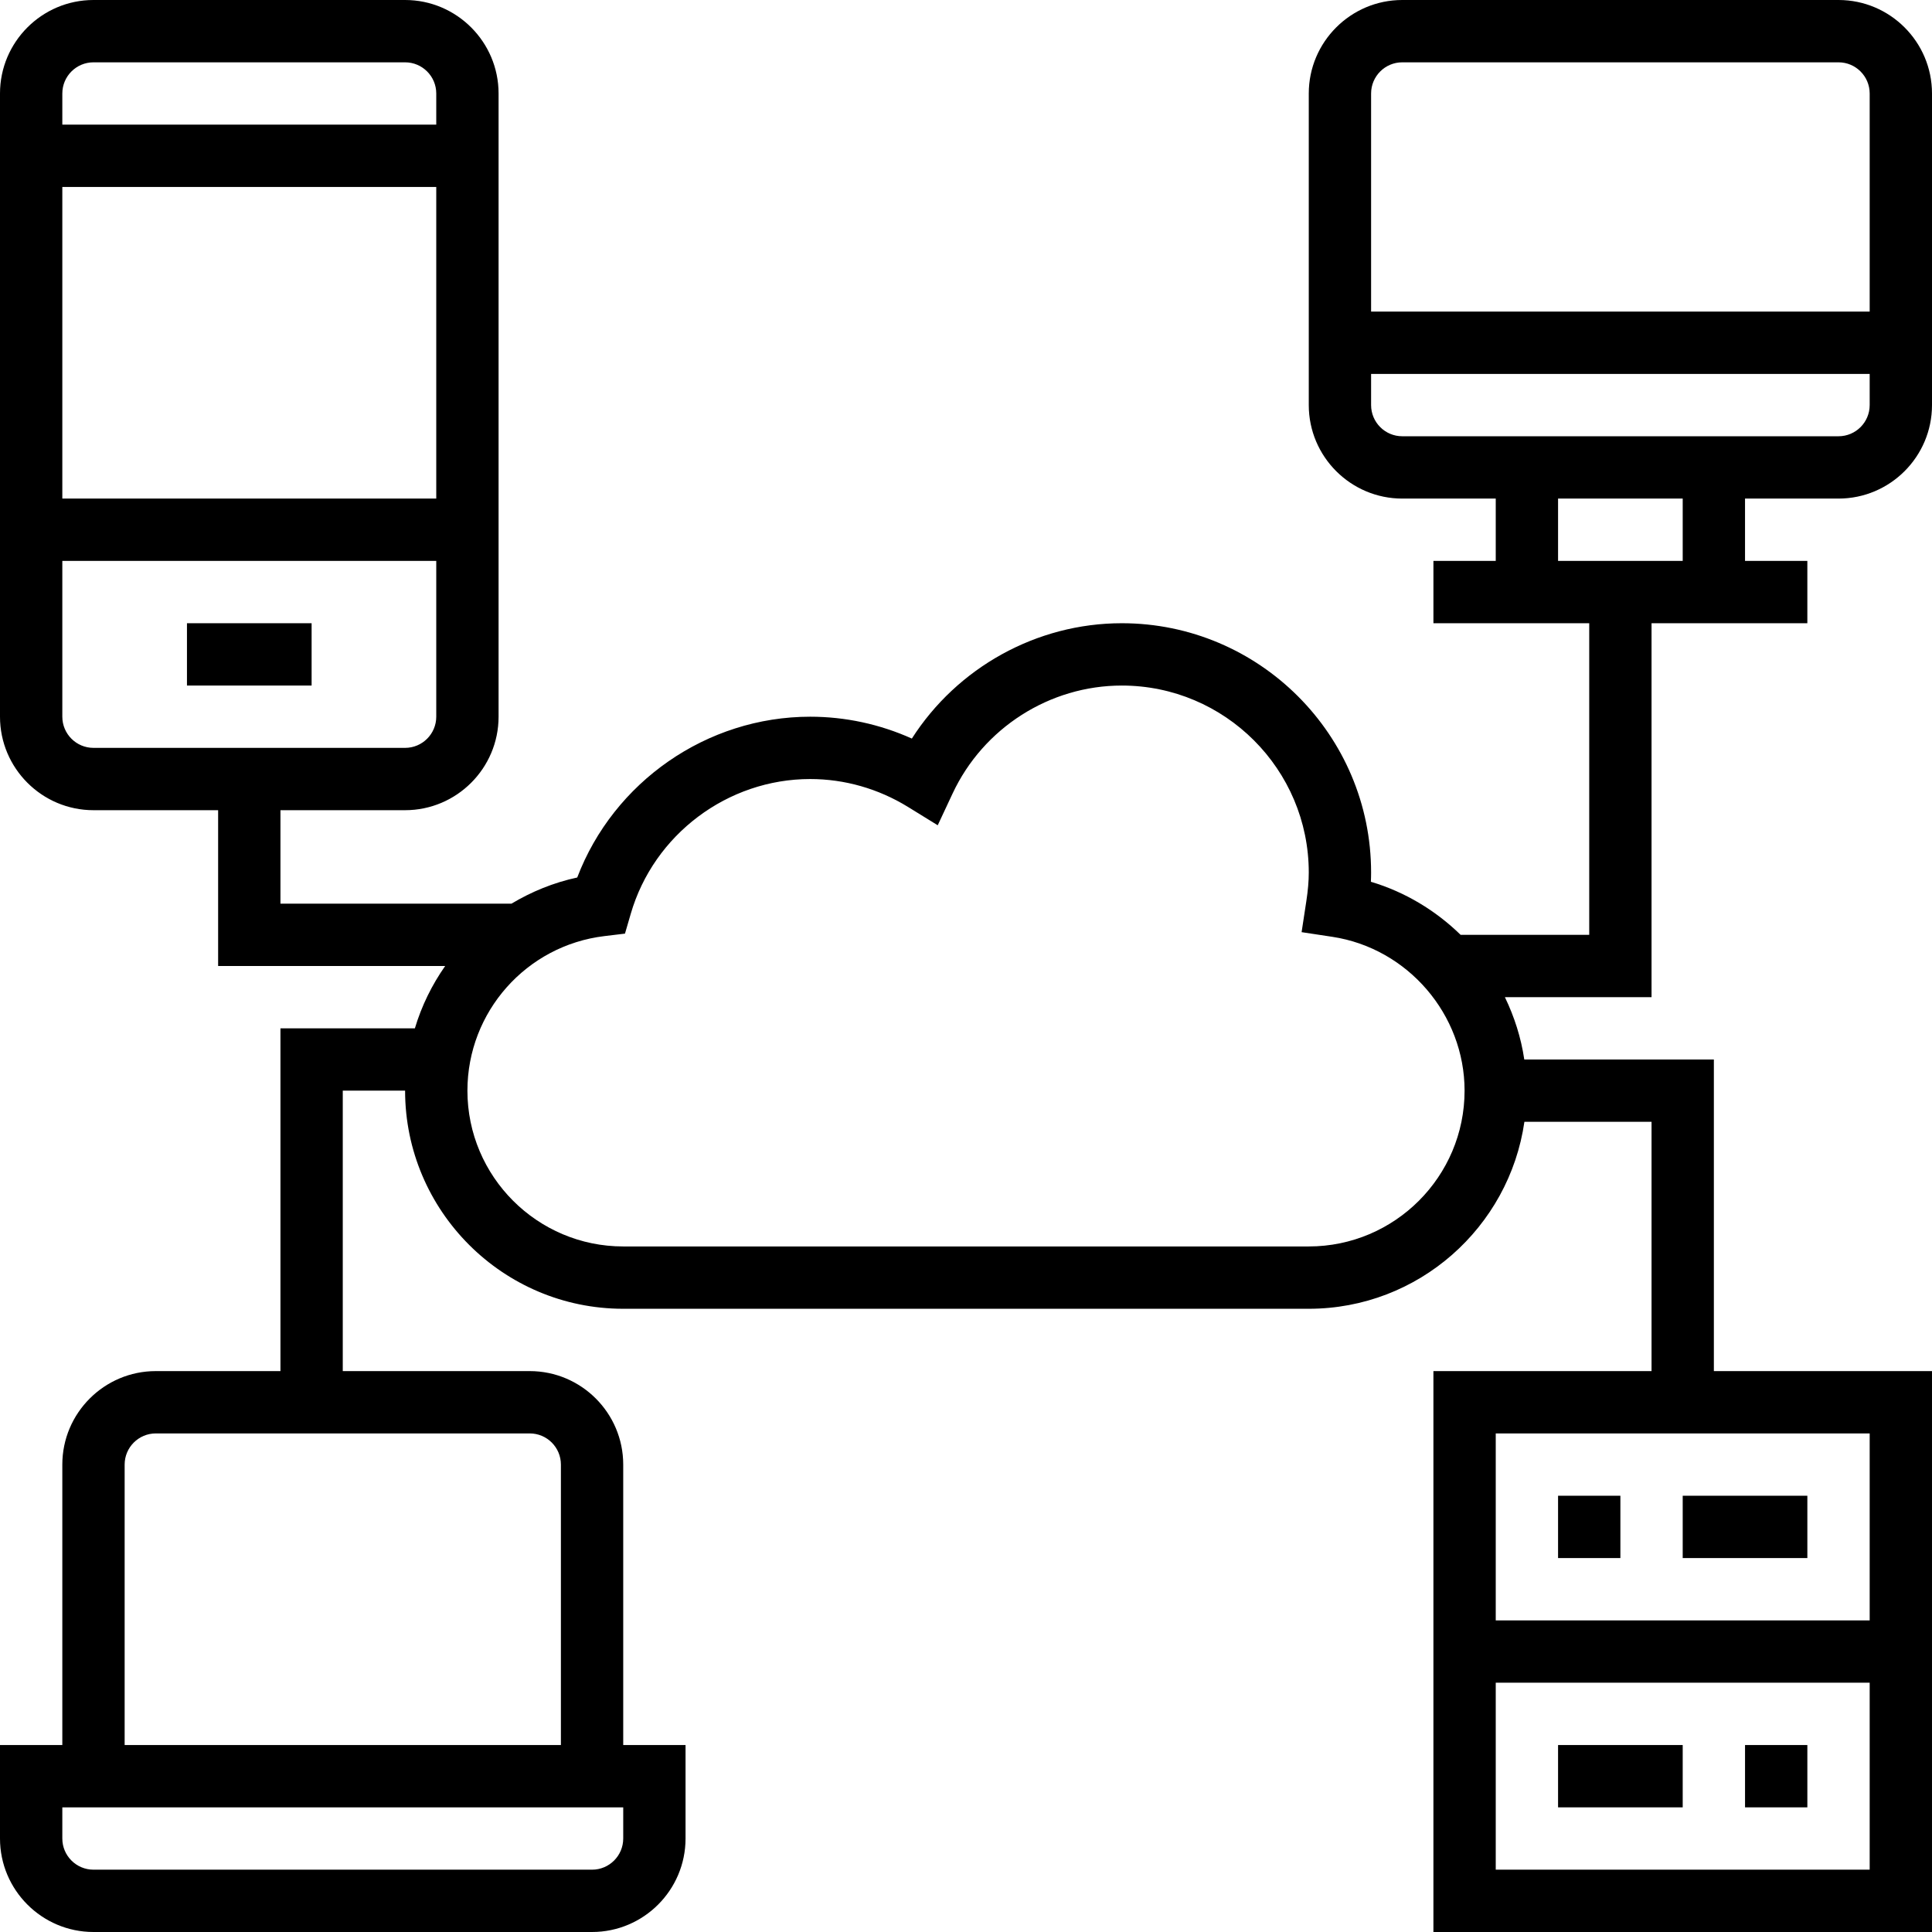
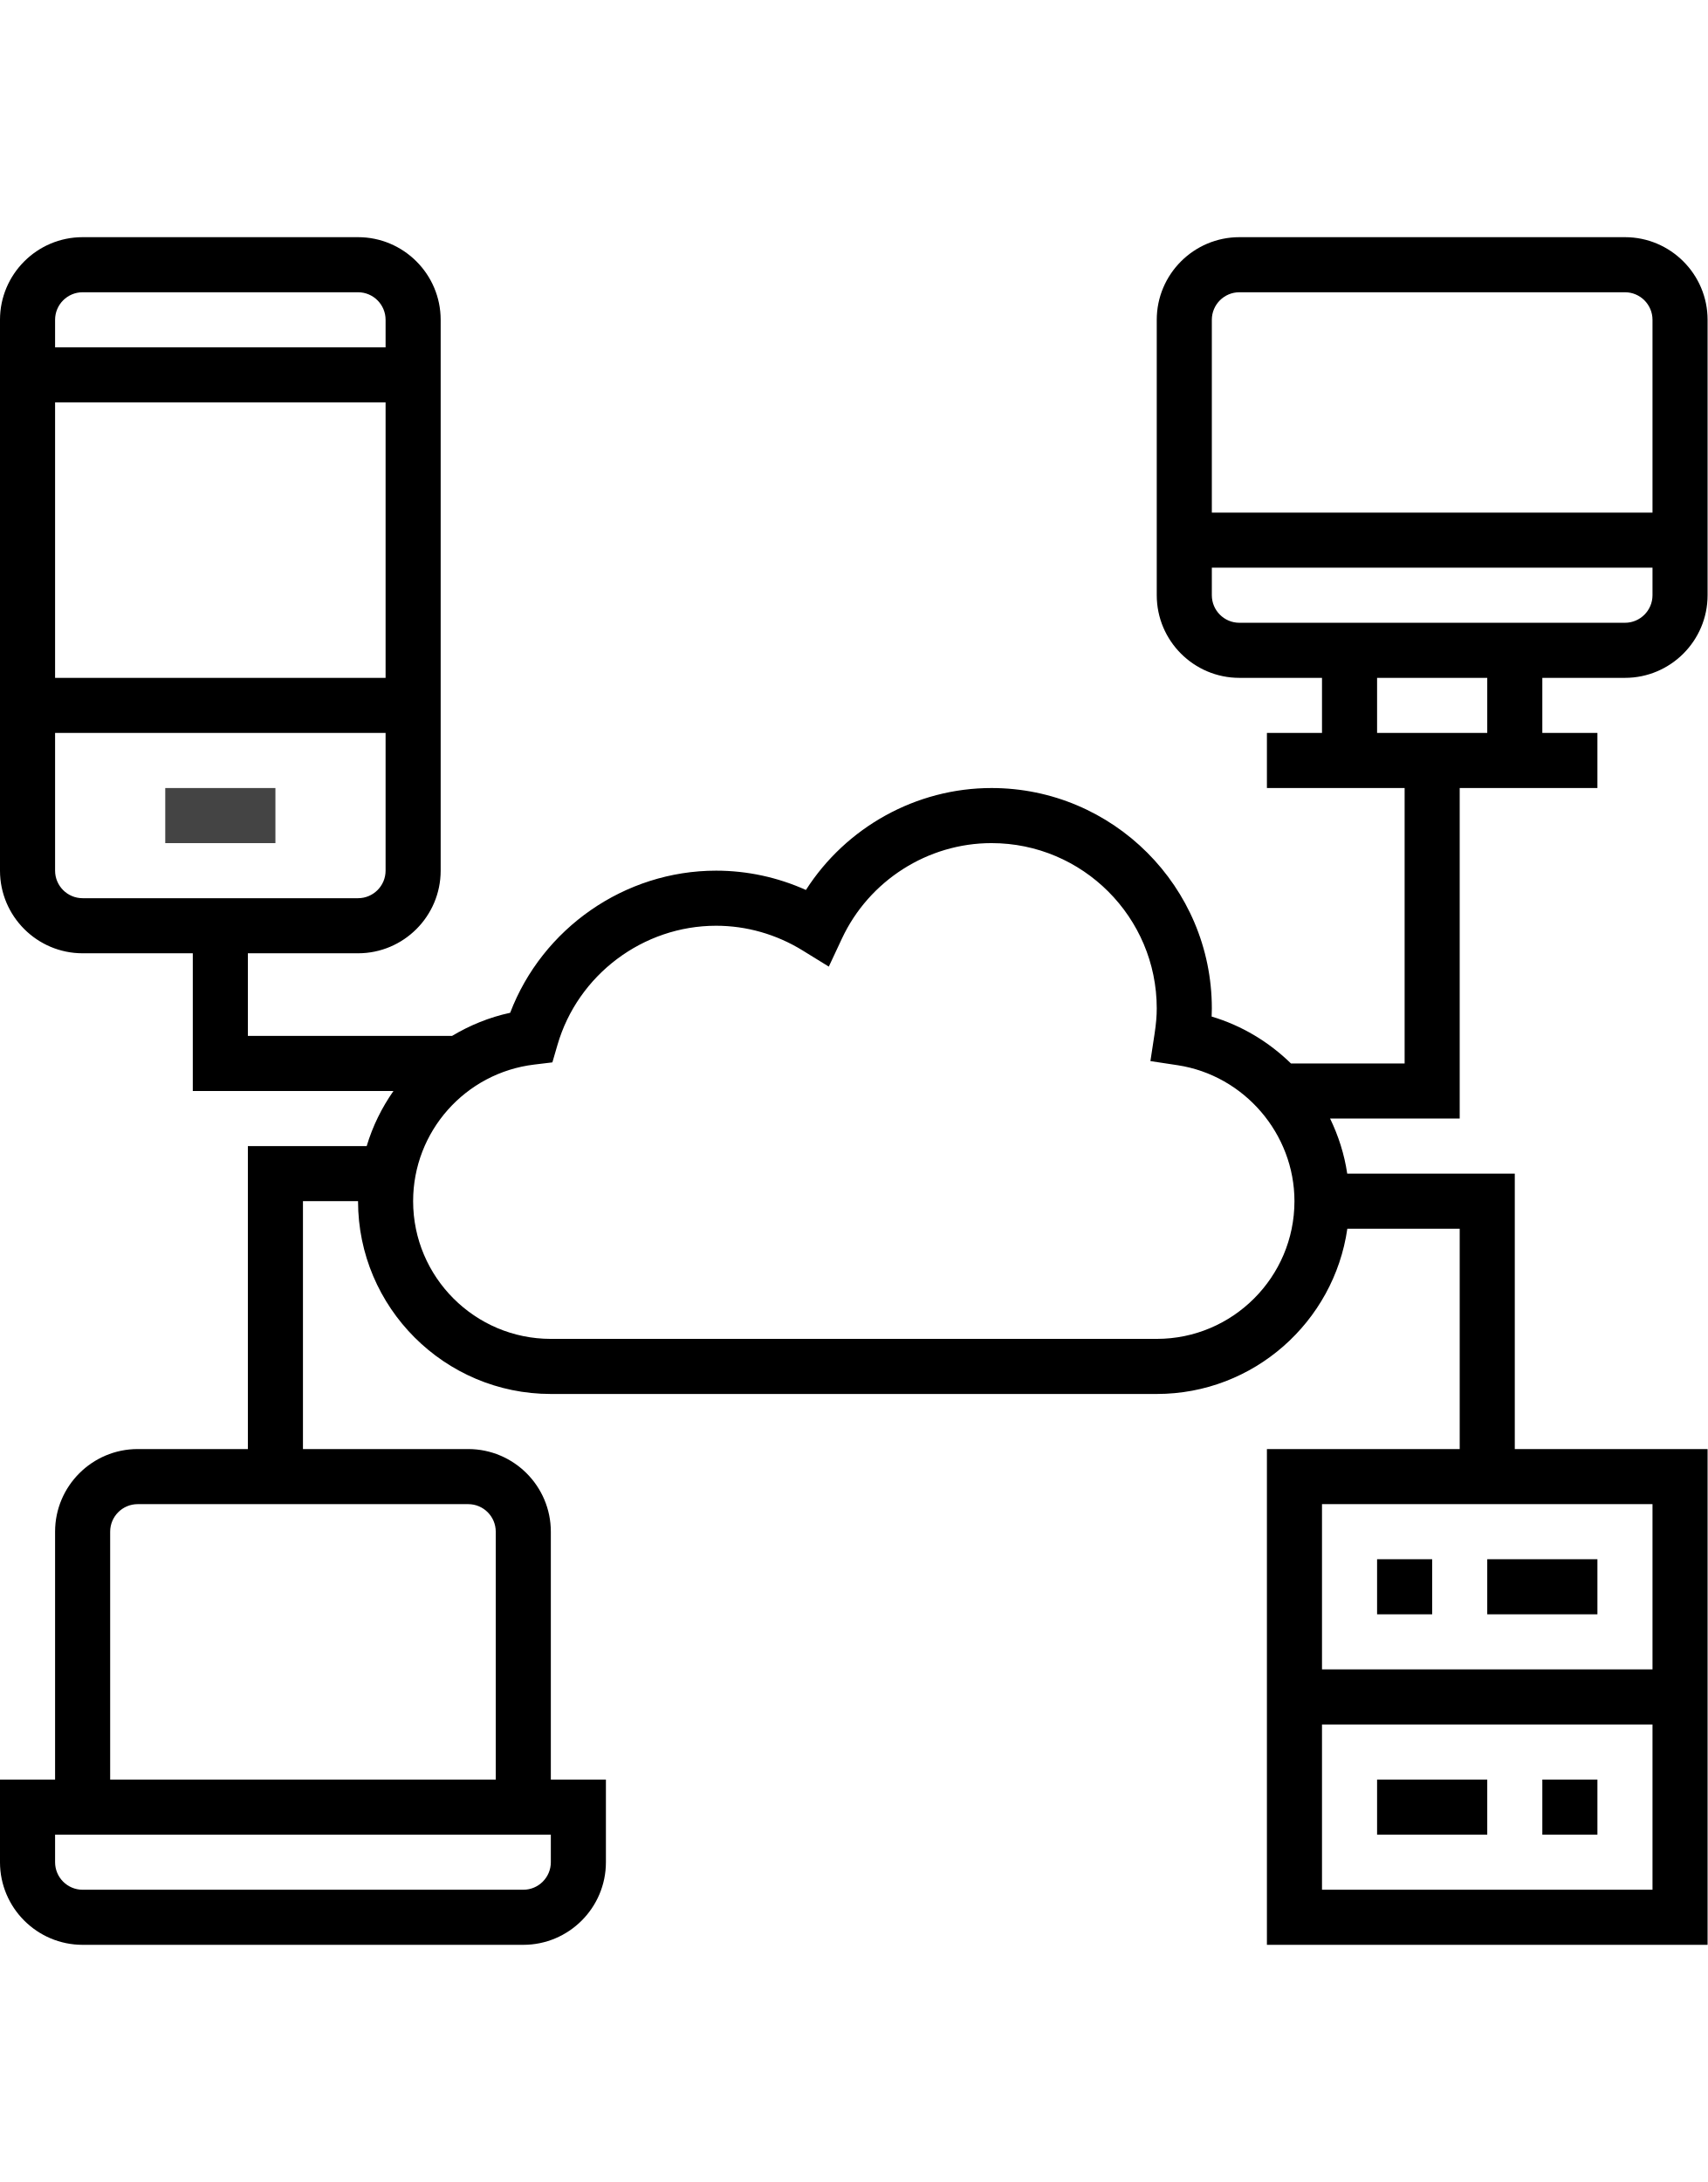
- <svg xmlns="http://www.w3.org/2000/svg" height="496pt" viewBox="0 0 496 496" width="496pt">
-   <path d="m48 160h32v16h-32zm0 0" />
+ <svg xmlns="http://www.w3.org/2000/svg" height="69" viewBox="0 0 496 496" width="54">
+   <path d="m48 160h32v16h-32zm0 0" fill="#444444" />
  <path d="m472 128c13.23 0 24-10.77 24-24v-80c0-13.23-10.77-24-24-24h-112c-13.23 0-24 10.77-24 24v80c0 13.23 10.77 24 24 24h24v16h-16v16h40v80h-33.016c-6.383-6.23-14.242-11-23.039-13.625.039-.809.055-1.59.055-2.375 0-35.289-28.711-64-64-64-21.895 0-42.246 11.391-53.902 29.609-8.211-3.688-17.09-5.609-26.098-5.609-26.551 0-50.457 16.734-59.809 41.281-6.078 1.305-11.742 3.641-16.887 6.719h-59.305v-24h32c13.23 0 24-10.77 24-24v-160c0-13.23-10.77-24-24-24h-80c-13.23 0-24 10.77-24 24v160c0 13.23 10.77 24 24 24h32v40h58.289c-3.402 4.855-6.043 10.215-7.777 16h-34.512v88h-32c-13.23 0-24 10.77-24 24v72h-16v24c0 13.23 10.77 24 24 24h128c13.23 0 24-10.77 24-24v-24h-16v-72c0-13.23-10.77-24-24-24h-48v-72h16c0 30.871 25.129 56 56 56h176c28.152 0 51.457-20.91 55.359-48h32.641v64h-56v144h128v-144h-56v-80h-48.672c-.832-5.633-2.559-10.992-4.977-16h37.648v-96h40v-16h-16v-16zm-360 0h-96v-80h96zm-88-112h80c4.414 0 8 3.586 8 8v8h-96v-8c0-4.414 3.586-8 8-8zm-8 168v-40h96v40c0 4.414-3.586 8-8 8h-80c-4.414 0-8-3.586-8-8zm144 288c0 4.414-3.586 8-8 8h-128c-4.414 0-8-3.586-8-8v-8h144zm-16-96v72h-112v-72c0-4.414 3.586-8 8-8h96c4.414 0 8 3.586 8 8zm240 104v-48h96v48zm96-64h-96v-48h96zm-144-96h-176c-22.055 0-40-17.945-40-40 0-20.223 15.137-37.281 35.199-39.68l5.25-.633 1.48-5.078c5.918-20.379 24.871-34.609 46.07-34.609 8.832 0 17.504 2.48 25.105 7.16l7.637 4.711 3.809-8.137c7.875-16.855 24.93-27.734 43.449-27.734 26.473 0 48 21.527 48 48 0 2.207-.199 4.559-.633 7.398l-1.207 7.914 7.91 1.199c19.344 2.953 33.93 19.93 33.93 39.488 0 22.055-17.945 40-40 40zm24-304h112c4.414 0 8 3.586 8 8v56h-128v-56c0-4.414 3.586-8 8-8zm-8 88v-8h128v8c0 4.414-3.586 8-8 8h-112c-4.414 0-8-3.586-8-8zm80 40h-32v-16h32zm0 0" />
  <path d="m400 384h16v16h-16zm0 0" />
  <path d="m448 448h16v16h-16zm0 0" />
  <path d="m432 384h32v16h-32zm0 0" />
  <path d="m400 448h32v16h-32zm0 0" />
</svg>
